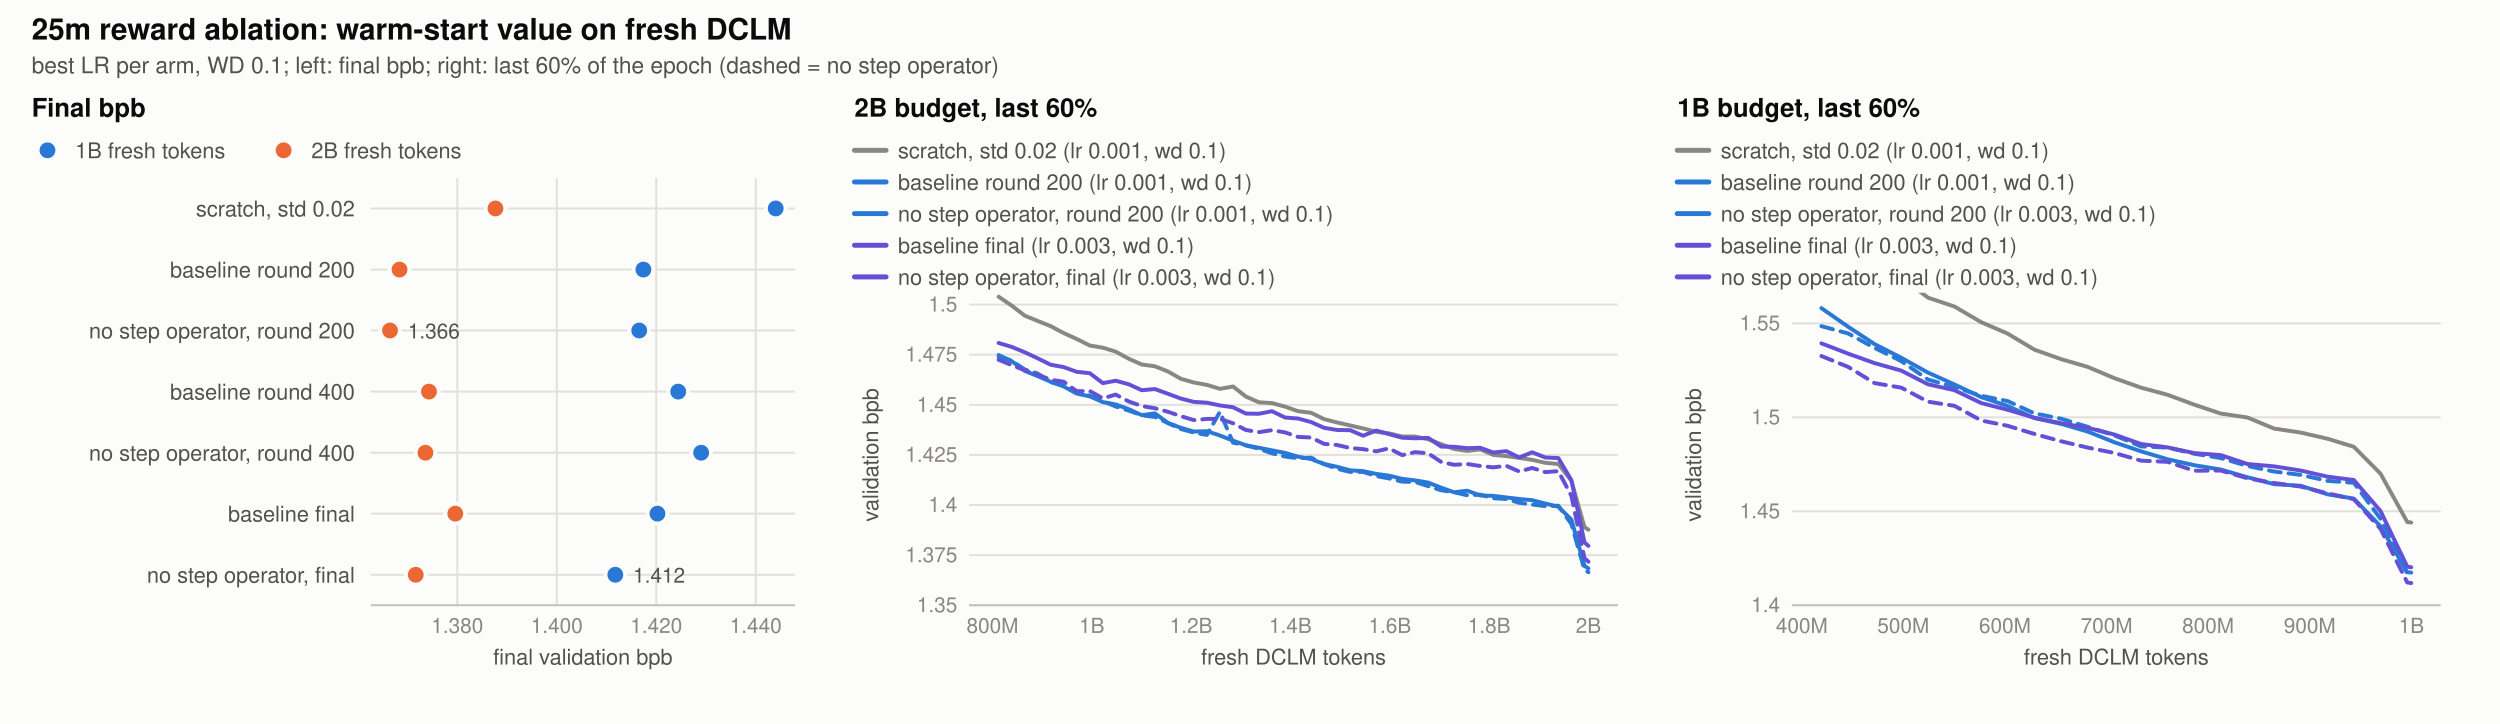
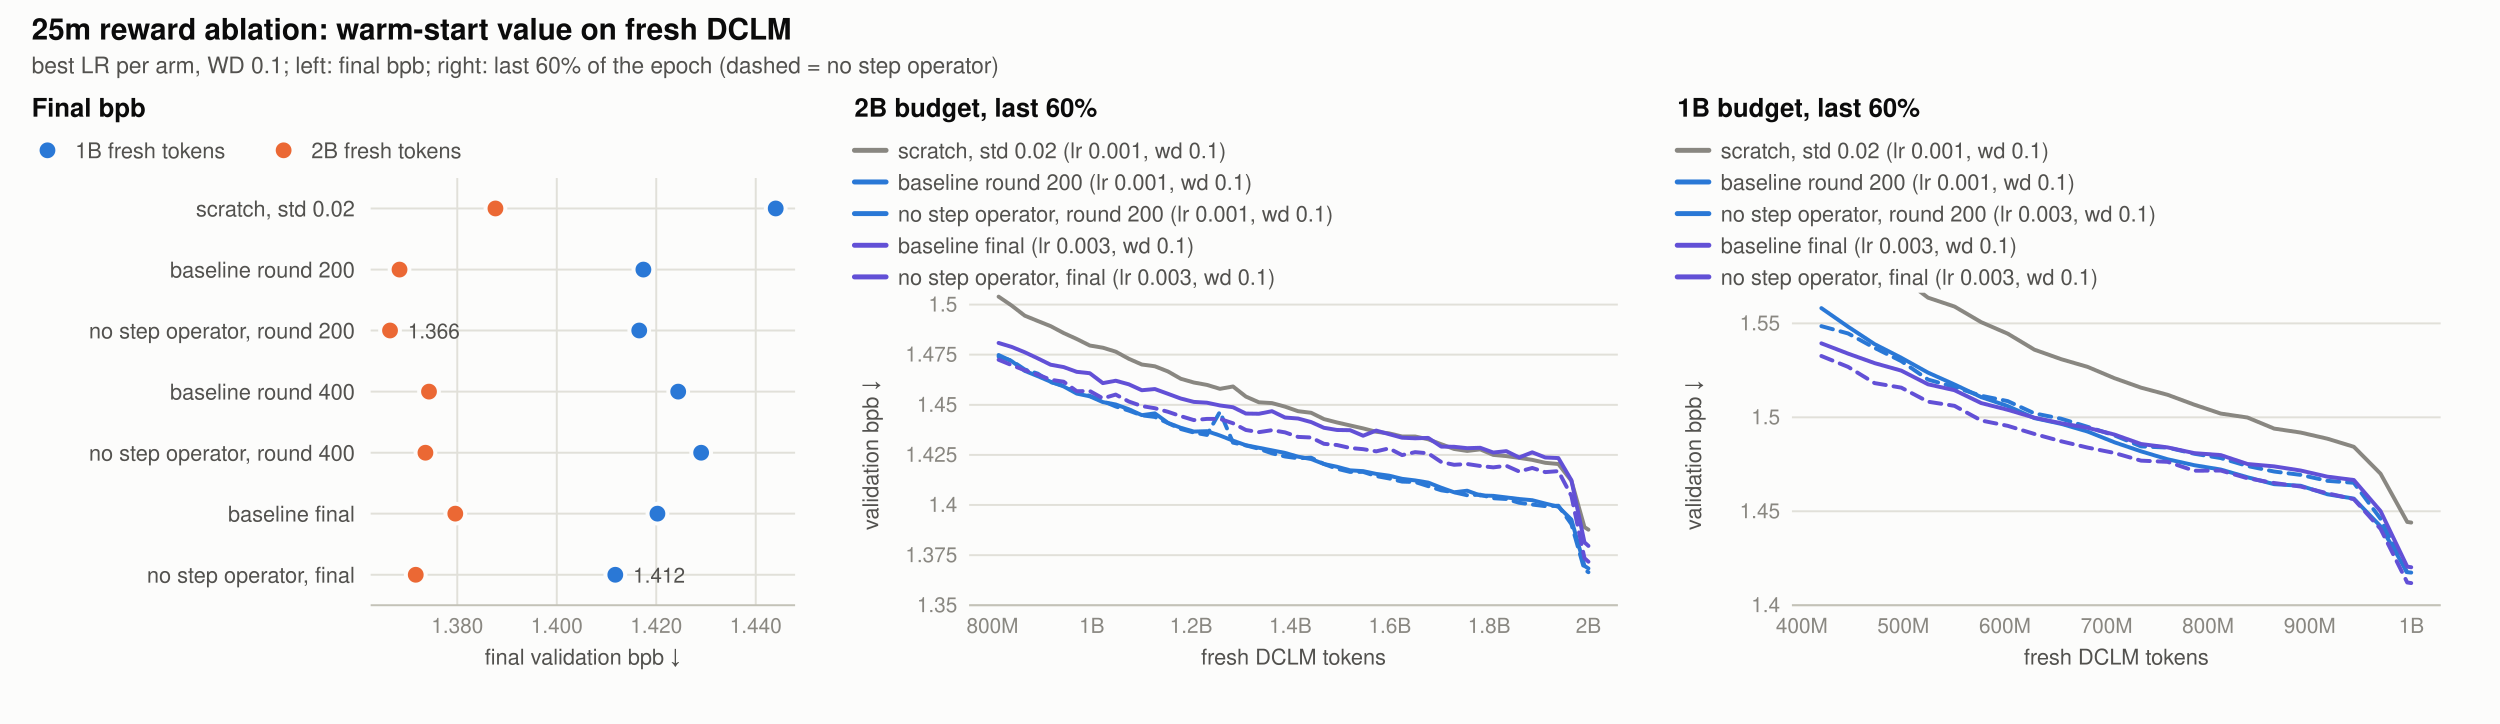
<svg xmlns="http://www.w3.org/2000/svg" width="1264" height="366" viewBox="0 0 1264 366" font-family="system-ui, -apple-system, 'Segoe UI', Helvetica, Arial, sans-serif">
  <rect width="1264" height="366" fill="#fcfcfb" />
  <text x="16" y="20" font-size="15" font-weight="600" fill="#0b0b0b">25m reward ablation: warm-start value on fresh DCLM</text>
  <text x="16" y="37" font-size="11.5" fill="#52514e">best LR per arm, WD 0.1; left: final bpb; right: last 60% of the epoch (dashed = no step operator)</text>
  <text x="16.0" y="59.0" font-size="13" font-weight="600" fill="#0b0b0b">Final bpb</text>
  <circle cx="24.0" cy="76.0" r="4" fill="#2a78d6" />
  <text x="38.0" y="80.0" font-size="11" fill="#52514e">1B fresh tokens</text>
  <circle cx="143.4" cy="76.0" r="4" fill="#eb6834" />
  <text x="157.4" y="80.0" font-size="11" fill="#52514e">2B fresh tokens</text>
  <line x1="187.4" y1="105.4" x2="402.0" y2="105.4" stroke="#e1e0d9" stroke-width="1" />
  <text x="179.4" y="109.4" font-size="11" fill="#52514e" text-anchor="end">scratch, std 0.02</text>
  <line x1="187.4" y1="136.3" x2="402.0" y2="136.3" stroke="#e1e0d9" stroke-width="1" />
  <text x="179.4" y="140.3" font-size="11" fill="#52514e" text-anchor="end">baseline round 200</text>
  <line x1="187.4" y1="167.1" x2="402.0" y2="167.1" stroke="#e1e0d9" stroke-width="1" />
  <text x="179.4" y="171.1" font-size="11" fill="#52514e" text-anchor="end">no step operator, round 200</text>
  <line x1="187.4" y1="198.0" x2="402.0" y2="198.0" stroke="#e1e0d9" stroke-width="1" />
  <text x="179.4" y="202.0" font-size="11" fill="#52514e" text-anchor="end">baseline round 400</text>
  <line x1="187.4" y1="228.9" x2="402.0" y2="228.9" stroke="#e1e0d9" stroke-width="1" />
  <text x="179.4" y="232.9" font-size="11" fill="#52514e" text-anchor="end">no step operator, round 400</text>
  <line x1="187.4" y1="259.7" x2="402.0" y2="259.7" stroke="#e1e0d9" stroke-width="1" />
  <text x="179.4" y="263.7" font-size="11" fill="#52514e" text-anchor="end">baseline final</text>
  <line x1="187.4" y1="290.6" x2="402.0" y2="290.6" stroke="#e1e0d9" stroke-width="1" />
  <text x="179.4" y="294.6" font-size="11" fill="#52514e" text-anchor="end">no step operator, final</text>
  <line x1="231.2" y1="90.0" x2="231.2" y2="306.0" stroke="#e1e0d9" stroke-width="1" />
  <text x="231.2" y="320.0" font-size="10.5" fill="#898781" text-anchor="middle">1.380</text>
  <line x1="281.5" y1="90.0" x2="281.5" y2="306.0" stroke="#e1e0d9" stroke-width="1" />
  <text x="281.5" y="320.0" font-size="10.5" fill="#898781" text-anchor="middle">1.400</text>
  <line x1="331.8" y1="90.0" x2="331.8" y2="306.0" stroke="#e1e0d9" stroke-width="1" />
  <text x="331.8" y="320.0" font-size="10.5" fill="#898781" text-anchor="middle">1.420</text>
  <line x1="382.1" y1="90.0" x2="382.1" y2="306.0" stroke="#e1e0d9" stroke-width="1" />
  <text x="382.1" y="320.0" font-size="10.5" fill="#898781" text-anchor="middle">1.440</text>
  <line x1="187.4" y1="306.0" x2="402.0" y2="306.0" stroke="#c3c2b7" stroke-width="1" />
-   <text x="294.7" y="336.0" font-size="11" fill="#52514e" text-anchor="middle">final validation bpb</text>
+   <text x="294.7" y="336.0" font-size="11" fill="#52514e" text-anchor="middle">final validation bpb ↓</text>
  <clipPath id="c59302706">
    <rect x="181.4" y="84.0" width="226.6" height="228.0" />
  </clipPath>
  <g clip-path="url(#c59302706)">
    <circle cx="392.2" cy="105.4" r="5" fill="#2a78d6" stroke="#fcfcfb" stroke-width="2" />
    <circle cx="325.3" cy="136.3" r="5" fill="#2a78d6" stroke="#fcfcfb" stroke-width="2" />
    <circle cx="323.2" cy="167.1" r="5" fill="#2a78d6" stroke="#fcfcfb" stroke-width="2" />
    <circle cx="342.9" cy="198.0" r="5" fill="#2a78d6" stroke="#fcfcfb" stroke-width="2" />
    <circle cx="354.5" cy="228.9" r="5" fill="#2a78d6" stroke="#fcfcfb" stroke-width="2" />
    <circle cx="332.4" cy="259.7" r="5" fill="#2a78d6" stroke="#fcfcfb" stroke-width="2" />
    <circle cx="311.1" cy="290.6" r="5" fill="#2a78d6" stroke="#fcfcfb" stroke-width="2" />
    <text x="320.1" y="294.6" font-size="10.5" fill="#52514e">1.412</text>
    <circle cx="250.5" cy="105.4" r="5" fill="#eb6834" stroke="#fcfcfb" stroke-width="2" />
    <circle cx="202.0" cy="136.3" r="5" fill="#eb6834" stroke="#fcfcfb" stroke-width="2" />
    <circle cx="197.2" cy="167.1" r="5" fill="#eb6834" stroke="#fcfcfb" stroke-width="2" />
    <text x="206.2" y="171.1" font-size="10.5" fill="#52514e">1.366</text>
    <circle cx="216.9" cy="198.0" r="5" fill="#eb6834" stroke="#fcfcfb" stroke-width="2" />
    <circle cx="215.1" cy="228.9" r="5" fill="#eb6834" stroke="#fcfcfb" stroke-width="2" />
    <circle cx="230.2" cy="259.7" r="5" fill="#eb6834" stroke="#fcfcfb" stroke-width="2" />
    <circle cx="210.2" cy="290.6" r="5" fill="#eb6834" stroke="#fcfcfb" stroke-width="2" />
  </g>
  <text x="432.0" y="59.0" font-size="13" font-weight="600" fill="#0b0b0b">2B budget, last 60%</text>
  <line x1="432.0" y1="76.0" x2="448.0" y2="76.0" stroke="#898781" stroke-width="2.5" stroke-linecap="round" />
  <text x="454.0" y="80.0" font-size="11" fill="#52514e">scratch, std 0.02 (lr 0.001, wd 0.1)</text>
  <line x1="432.0" y1="92.0" x2="448.0" y2="92.0" stroke="#2a78d6" stroke-width="2.5" stroke-linecap="round" />
  <text x="454.0" y="96.0" font-size="11" fill="#52514e">baseline round 200 (lr 0.001, wd 0.1)</text>
  <line x1="432.0" y1="108.0" x2="448.0" y2="108.0" stroke="#2a78d6" stroke-width="2.5" stroke-linecap="round" />
  <text x="454.0" y="112.0" font-size="11" fill="#52514e">no step operator, round 200 (lr 0.001, wd 0.1)</text>
  <line x1="432.0" y1="124.0" x2="448.0" y2="124.0" stroke="#6250d6" stroke-width="2.5" stroke-linecap="round" />
  <text x="454.0" y="128.0" font-size="11" fill="#52514e">baseline final (lr 0.003, wd 0.1)</text>
  <line x1="432.0" y1="140.0" x2="448.0" y2="140.0" stroke="#6250d6" stroke-width="2.5" stroke-linecap="round" />
  <text x="454.0" y="144.0" font-size="11" fill="#52514e">no step operator, final (lr 0.003, wd 0.1)</text>
  <line x1="490.0" y1="306.0" x2="818.0" y2="306.0" stroke="#e1e0d9" stroke-width="1" />
  <text x="484.0" y="309.5" font-size="10.5" fill="#898781" text-anchor="end">1.35</text>
  <line x1="490.0" y1="280.7" x2="818.0" y2="280.7" stroke="#e1e0d9" stroke-width="1" />
  <text x="484.0" y="284.2" font-size="10.5" fill="#898781" text-anchor="end">1.375</text>
  <line x1="490.0" y1="255.3" x2="818.0" y2="255.3" stroke="#e1e0d9" stroke-width="1" />
  <text x="484.0" y="258.8" font-size="10.5" fill="#898781" text-anchor="end">1.4</text>
  <line x1="490.0" y1="230.0" x2="818.0" y2="230.0" stroke="#e1e0d9" stroke-width="1" />
  <text x="484.0" y="233.5" font-size="10.5" fill="#898781" text-anchor="end">1.425</text>
  <line x1="490.0" y1="204.7" x2="818.0" y2="204.7" stroke="#e1e0d9" stroke-width="1" />
  <text x="484.0" y="208.2" font-size="10.5" fill="#898781" text-anchor="end">1.45</text>
  <line x1="490.0" y1="179.3" x2="818.0" y2="179.3" stroke="#e1e0d9" stroke-width="1" />
  <text x="484.0" y="182.8" font-size="10.5" fill="#898781" text-anchor="end">1.475</text>
  <line x1="490.0" y1="154.0" x2="818.0" y2="154.0" stroke="#e1e0d9" stroke-width="1" />
  <text x="484.0" y="157.5" font-size="10.5" fill="#898781" text-anchor="end">1.5</text>
  <text x="501.8" y="320.0" font-size="10.5" fill="#898781" text-anchor="middle">800M</text>
  <text x="552.0" y="320.0" font-size="10.5" fill="#898781" text-anchor="middle">1B</text>
  <text x="602.2" y="320.0" font-size="10.5" fill="#898781" text-anchor="middle">1.2B</text>
  <text x="652.4" y="320.0" font-size="10.5" fill="#898781" text-anchor="middle">1.4B</text>
  <text x="702.7" y="320.0" font-size="10.5" fill="#898781" text-anchor="middle">1.6B</text>
  <text x="752.9" y="320.0" font-size="10.5" fill="#898781" text-anchor="middle">1.8B</text>
  <text x="803.1" y="320.0" font-size="10.5" fill="#898781" text-anchor="middle">2B</text>
  <line x1="490.0" y1="306.0" x2="818.0" y2="306.0" stroke="#c3c2b7" stroke-width="1" />
  <text x="654.0" y="336.0" font-size="11" fill="#52514e" text-anchor="middle">fresh DCLM tokens</text>
-   <text transform="translate(444.0,230.0) rotate(-90)" font-size="11" fill="#52514e" text-anchor="middle">validation bpb</text>
+   <text transform="translate(444.0,230.0) rotate(-90)" font-size="11" fill="#52514e" text-anchor="middle">validation bpb ↓</text>
  <clipPath id="c24189802">
    <rect x="484.0" y="148.0" width="340.0" height="164.0" />
  </clipPath>
  <g clip-path="url(#c24189802)">
    <path d="M504.9,150.0 L511.5,154.5 L518.1,159.6 L524.7,162.3 L531.2,164.9 L537.8,168.4 L544.4,171.4 L551.0,174.7 L557.6,175.8 L564.1,177.8 L570.7,181.4 L577.3,184.3 L583.9,185.2 L590.5,187.8 L597.0,191.5 L603.6,193.4 L610.2,194.6 L616.8,196.6 L623.4,195.4 L629.9,200.5 L636.5,203.4 L643.1,203.8 L649.7,205.6 L656.3,207.9 L662.9,208.7 L669.4,211.9 L676.0,213.6 L682.6,215.1 L689.2,216.6 L695.8,218.3 L702.3,219.1 L708.9,220.7 L715.5,220.7 L722.1,222.1 L728.7,224.6 L735.2,227.0 L741.8,228.0 L748.4,227.2 L755.0,230.0 L761.6,230.6 L768.1,231.5 L774.7,232.5 L781.3,234.0 L787.9,234.6 L794.5,243.1 L801.1,266.5 L803.1,267.8" fill="none" stroke="#898781" stroke-width="2.0" stroke-opacity="1.0" stroke-linejoin="round" stroke-linecap="round" />
    <path d="M504.9,179.5 L511.5,182.6 L518.1,187.5 L524.7,190.2 L531.2,193.0 L537.8,195.4 L544.4,199.0 L551.0,200.4 L557.6,203.3 L564.1,204.5 L570.7,206.9 L577.3,209.9 L583.9,209.0 L590.5,213.8 L597.0,216.3 L603.6,218.2 L610.2,218.0 L616.8,220.2 L623.4,222.8 L629.9,225.1 L636.5,226.4 L643.1,227.7 L649.7,229.0 L656.3,230.9 L662.9,232.1 L669.4,234.6 L676.0,236.0 L682.6,237.8 L689.2,238.2 L695.8,239.6 L702.3,240.5 L708.9,242.1 L715.5,242.9 L722.1,244.0 L728.7,246.6 L735.2,248.9 L741.8,248.1 L748.4,250.5 L755.0,250.7 L761.6,251.5 L768.1,252.3 L774.7,252.9 L781.3,254.6 L787.9,256.2 L794.5,262.7 L801.1,286.1 L803.1,287.4" fill="none" stroke="#2a78d6" stroke-width="2.0" stroke-opacity="1.0" stroke-linejoin="round" stroke-linecap="round" />
    <path d="M504.9,180.3 L511.5,182.4 L518.1,186.8 L524.7,188.9 L531.2,193.2 L537.8,195.0 L544.4,198.5 L551.0,200.1 L557.6,202.8 L564.1,205.5 L570.7,207.6 L577.3,210.0 L583.9,210.8 L590.5,213.9 L597.0,216.9 L603.6,218.7 L610.2,219.9 L616.8,208.2 L623.4,223.8 L629.9,225.2 L636.5,226.9 L643.1,229.2 L649.7,230.8 L656.3,231.7 L662.9,231.4 L669.4,234.6 L676.0,237.0 L682.6,238.6 L689.2,238.6 L695.8,240.7 L702.3,241.9 L708.9,243.5 L715.5,243.7 L722.1,245.8 L728.7,247.9 L735.2,248.9 L741.8,250.4 L748.4,250.1 L755.0,251.9 L761.6,252.3 L768.1,254.2 L774.7,255.1 L781.3,255.9 L787.9,255.7 L794.5,265.0 L801.1,288.1 L803.1,289.3" fill="none" stroke="#2a78d6" stroke-width="2.0" stroke-opacity="1.0" stroke-linejoin="round" stroke-linecap="round" stroke-dasharray="6 4" />
    <path d="M504.9,173.4 L511.5,175.4 L518.1,178.1 L524.7,181.2 L531.2,184.4 L537.8,185.6 L544.4,188.0 L551.0,188.7 L557.6,193.7 L564.1,192.5 L570.7,194.3 L577.3,197.3 L583.9,196.7 L590.5,199.1 L597.0,201.5 L603.6,203.2 L610.2,203.6 L616.8,205.0 L623.4,205.9 L629.9,209.1 L636.5,209.2 L643.1,207.9 L649.7,211.1 L656.3,211.6 L662.9,213.4 L669.4,216.3 L676.0,217.4 L682.6,217.5 L689.2,220.3 L695.8,217.7 L702.3,219.5 L708.9,221.3 L715.5,221.6 L722.1,221.4 L728.7,225.8 L735.2,225.9 L741.8,226.6 L748.4,226.4 L755.0,228.8 L761.6,228.1 L768.1,231.3 L774.7,228.7 L781.3,231.3 L787.9,231.6 L794.5,242.8 L801.1,274.2 L803.1,276.0" fill="none" stroke="#6250d6" stroke-width="2.0" stroke-opacity="1.0" stroke-linejoin="round" stroke-linecap="round" />
    <path d="M504.9,181.9 L511.5,184.6 L518.1,187.2 L524.7,189.4 L531.2,192.0 L537.8,193.0 L544.4,197.8 L551.0,197.7 L557.6,201.4 L564.1,199.5 L570.7,203.0 L577.3,205.3 L583.9,206.4 L590.5,208.2 L597.0,210.4 L603.6,212.4 L610.2,211.8 L616.8,211.8 L623.4,214.0 L629.9,217.4 L636.5,218.5 L643.1,217.5 L649.7,218.6 L656.3,220.9 L662.9,221.2 L669.4,224.4 L676.0,225.0 L682.6,226.5 L689.2,227.1 L695.8,228.2 L702.3,226.7 L708.9,230.1 L715.5,228.6 L722.1,229.2 L728.7,233.6 L735.2,235.0 L741.8,234.6 L748.4,235.6 L755.0,236.3 L761.6,235.5 L768.1,238.4 L774.7,236.6 L781.3,238.7 L787.9,238.2 L794.5,250.7 L801.1,282.2 L803.1,284.0" fill="none" stroke="#6250d6" stroke-width="2.0" stroke-opacity="1.0" stroke-linejoin="round" stroke-linecap="round" stroke-dasharray="6 4" />
  </g>
  <text x="848.0" y="59.0" font-size="13" font-weight="600" fill="#0b0b0b">1B budget, last 60%</text>
  <line x1="848.0" y1="76.0" x2="864.0" y2="76.0" stroke="#898781" stroke-width="2.5" stroke-linecap="round" />
  <text x="870.0" y="80.0" font-size="11" fill="#52514e">scratch, std 0.02 (lr 0.001, wd 0.1)</text>
  <line x1="848.0" y1="92.0" x2="864.0" y2="92.0" stroke="#2a78d6" stroke-width="2.5" stroke-linecap="round" />
  <text x="870.0" y="96.0" font-size="11" fill="#52514e">baseline round 200 (lr 0.001, wd 0.1)</text>
  <line x1="848.0" y1="108.0" x2="864.0" y2="108.0" stroke="#2a78d6" stroke-width="2.5" stroke-linecap="round" />
  <text x="870.0" y="112.0" font-size="11" fill="#52514e">no step operator, round 200 (lr 0.003, wd 0.1)</text>
  <line x1="848.0" y1="124.0" x2="864.0" y2="124.0" stroke="#6250d6" stroke-width="2.5" stroke-linecap="round" />
  <text x="870.0" y="128.0" font-size="11" fill="#52514e">baseline final (lr 0.003, wd 0.1)</text>
  <line x1="848.0" y1="140.0" x2="864.0" y2="140.0" stroke="#6250d6" stroke-width="2.5" stroke-linecap="round" />
  <text x="870.0" y="144.0" font-size="11" fill="#52514e">no step operator, final (lr 0.003, wd 0.1)</text>
  <line x1="906.0" y1="306.0" x2="1234.0" y2="306.0" stroke="#e1e0d9" stroke-width="1" />
  <text x="900.0" y="309.5" font-size="10.5" fill="#898781" text-anchor="end">1.4</text>
  <line x1="906.0" y1="258.5" x2="1234.0" y2="258.5" stroke="#e1e0d9" stroke-width="1" />
  <text x="900.0" y="262.0" font-size="10.5" fill="#898781" text-anchor="end">1.45</text>
  <line x1="906.0" y1="211.0" x2="1234.0" y2="211.0" stroke="#e1e0d9" stroke-width="1" />
  <text x="900.0" y="214.5" font-size="10.5" fill="#898781" text-anchor="end">1.5</text>
  <line x1="906.0" y1="163.5" x2="1234.0" y2="163.5" stroke="#e1e0d9" stroke-width="1" />
  <text x="900.0" y="167.0" font-size="10.5" fill="#898781" text-anchor="end">1.55</text>
  <text x="911.0" y="320.0" font-size="10.5" fill="#898781" text-anchor="middle">400M</text>
  <text x="962.3" y="320.0" font-size="10.5" fill="#898781" text-anchor="middle">500M</text>
  <text x="1013.7" y="320.0" font-size="10.5" fill="#898781" text-anchor="middle">600M</text>
  <text x="1065.1" y="320.0" font-size="10.5" fill="#898781" text-anchor="middle">700M</text>
  <text x="1116.4" y="320.0" font-size="10.5" fill="#898781" text-anchor="middle">800M</text>
  <text x="1167.8" y="320.0" font-size="10.5" fill="#898781" text-anchor="middle">900M</text>
  <text x="1219.2" y="320.0" font-size="10.5" fill="#898781" text-anchor="middle">1B</text>
  <line x1="906.0" y1="306.0" x2="1234.0" y2="306.0" stroke="#c3c2b7" stroke-width="1" />
  <text x="1070.0" y="336.0" font-size="11" fill="#52514e" text-anchor="middle">fresh DCLM tokens</text>
-   <text transform="translate(860.0,230.0) rotate(-90)" font-size="11" fill="#52514e" text-anchor="middle">validation bpb</text>
+   <text transform="translate(860.0,230.0) rotate(-90)" font-size="11" fill="#52514e" text-anchor="middle">validation bpb ↓</text>
  <clipPath id="c84027227">
    <rect x="900.0" y="148.0" width="340.0" height="164.0" />
  </clipPath>
  <g clip-path="url(#c84027227)">
    <path d="M920.9,112.3 L934.4,118.8 L947.8,130.7 L961.3,140.3 L974.8,150.5 L988.2,155.0 L1001.7,162.9 L1015.1,168.7 L1028.6,176.8 L1042.1,181.6 L1055.5,185.5 L1069.0,191.2 L1082.5,196.0 L1095.9,199.6 L1109.4,204.6 L1122.8,209.1 L1136.3,211.1 L1149.8,216.7 L1163.2,218.7 L1176.7,221.8 L1190.1,225.9 L1203.6,239.5 L1217.1,263.9 L1219.1,264.2" fill="none" stroke="#898781" stroke-width="2.0" stroke-opacity="1.0" stroke-linejoin="round" stroke-linecap="round" />
    <path d="M920.9,155.8 L934.4,165.2 L947.8,174.0 L961.3,180.9 L974.8,188.4 L988.2,194.4 L1001.7,200.8 L1015.1,205.3 L1028.6,211.4 L1042.1,214.3 L1055.5,218.2 L1069.0,223.6 L1082.5,228.2 L1095.9,232.2 L1109.4,235.2 L1122.8,237.4 L1136.3,241.3 L1149.8,244.8 L1163.2,245.6 L1176.7,249.9 L1190.1,252.1 L1203.6,266.1 L1217.1,289.3 L1219.1,289.5" fill="none" stroke="#2a78d6" stroke-width="2.0" stroke-opacity="1.0" stroke-linejoin="round" stroke-linecap="round" />
    <path d="M920.9,164.9 L934.4,168.6 L947.8,175.9 L961.3,182.6 L974.8,191.9 L988.2,195.7 L1001.7,200.1 L1015.1,202.8 L1028.6,209.0 L1042.1,211.7 L1055.5,215.8 L1069.0,220.1 L1082.5,225.7 L1095.9,226.3 L1109.4,229.4 L1122.8,231.6 L1136.3,235.6 L1149.8,238.4 L1163.2,240.1 L1176.7,243.1 L1190.1,244.1 L1203.6,262.3 L1217.1,289.9 L1219.1,290.2" fill="none" stroke="#2a78d6" stroke-width="2.0" stroke-opacity="1.0" stroke-linejoin="round" stroke-linecap="round" stroke-dasharray="6 4" />
    <path d="M920.9,173.6 L934.4,178.8 L947.8,183.6 L961.3,187.4 L974.8,194.3 L988.2,197.3 L1001.7,203.8 L1015.1,207.2 L1028.6,211.2 L1042.1,214.0 L1055.5,216.3 L1069.0,219.7 L1082.5,224.5 L1095.9,226.2 L1109.4,229.1 L1122.8,230.1 L1136.3,234.6 L1149.8,235.8 L1163.2,237.9 L1176.7,241.0 L1190.1,242.7 L1203.6,258.4 L1217.1,286.5 L1219.1,286.8" fill="none" stroke="#6250d6" stroke-width="2.0" stroke-opacity="1.0" stroke-linejoin="round" stroke-linecap="round" />
    <path d="M920.9,180.0 L934.4,185.5 L947.8,193.7 L961.3,196.0 L974.8,203.1 L988.2,205.2 L1001.7,212.6 L1015.1,215.3 L1028.6,219.4 L1042.1,223.1 L1055.5,226.3 L1069.0,229.0 L1082.5,232.9 L1095.9,233.5 L1109.4,238.0 L1122.8,237.9 L1136.3,241.8 L1149.8,244.2 L1163.2,246.0 L1176.7,249.4 L1190.1,252.4 L1203.6,267.4 L1217.1,294.5 L1219.1,294.8" fill="none" stroke="#6250d6" stroke-width="2.0" stroke-opacity="1.0" stroke-linejoin="round" stroke-linecap="round" stroke-dasharray="6 4" />
  </g>
</svg>
